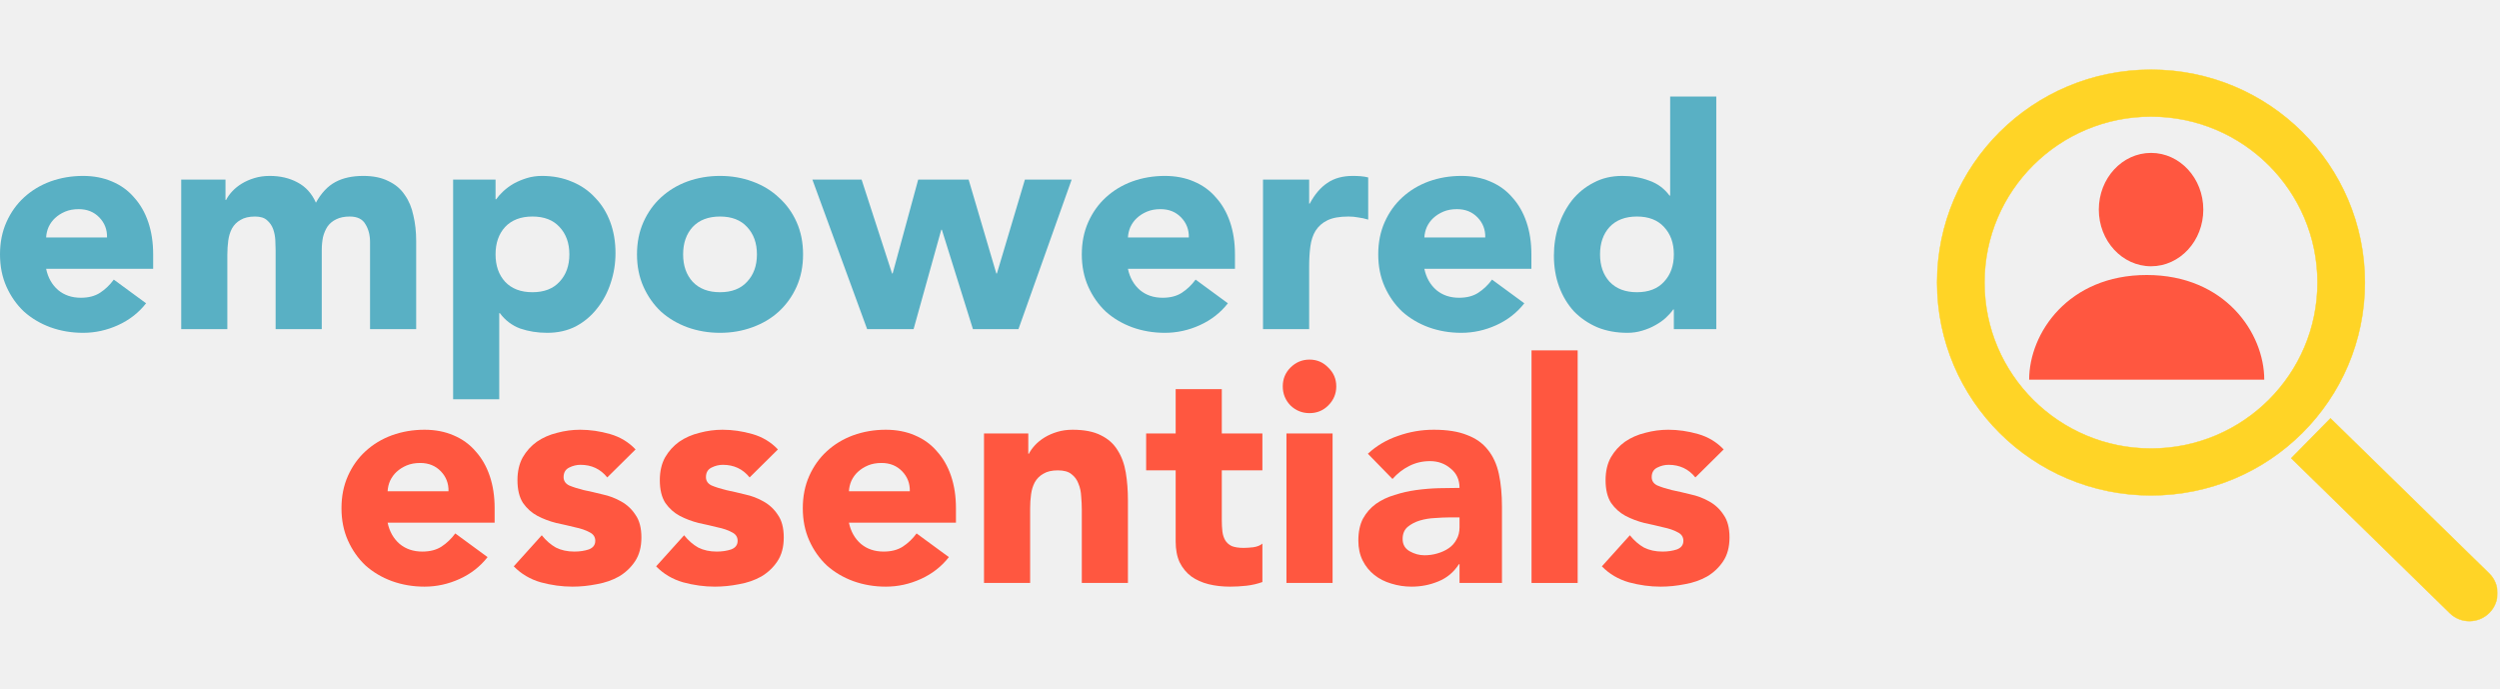
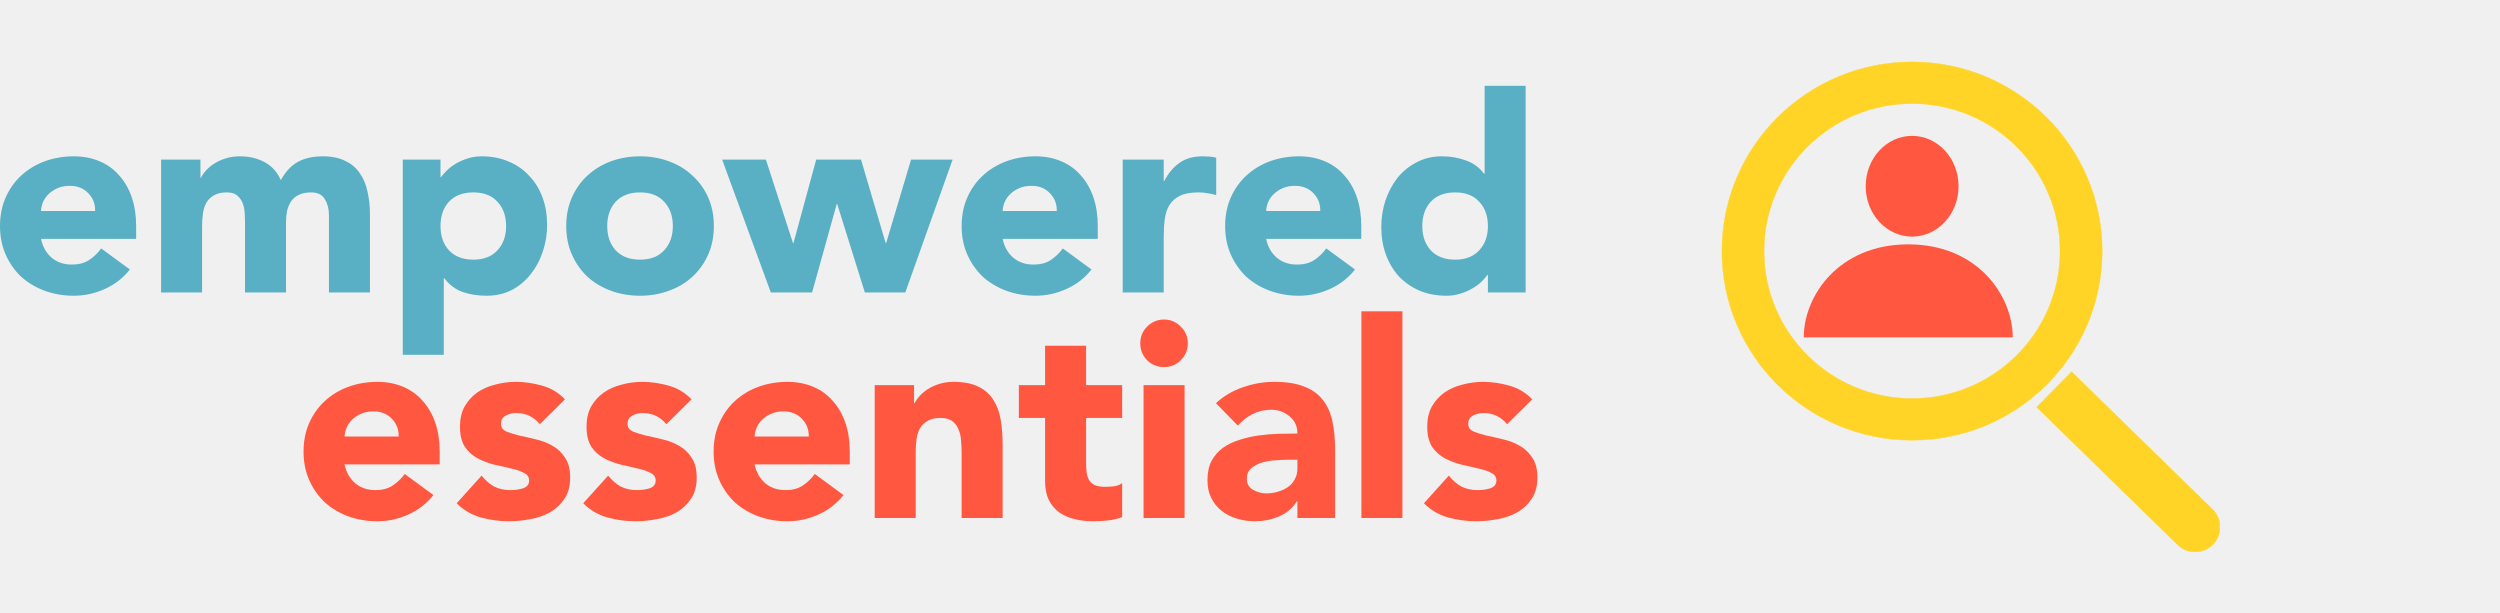
- <svg xmlns="http://www.w3.org/2000/svg" width="606" height="167" viewBox="0 0 606 167" fill="none">
+ <svg xmlns="http://www.w3.org/2000/svg" width="682" height="167" viewBox="0 0 682 167" fill="none">
  <path d="M118.233 135.045C116.443 137.332 114.18 139.097 111.446 140.34C108.711 141.583 105.877 142.204 102.944 142.204C100.16 142.204 97.525 141.757 95.039 140.862C92.603 139.967 90.465 138.699 88.625 137.058C86.835 135.368 85.418 133.354 84.374 131.018C83.33 128.681 82.808 126.071 82.808 123.187C82.808 120.303 83.33 117.693 84.374 115.356C85.418 113.019 86.835 111.031 88.625 109.39C90.465 107.699 92.603 106.407 95.039 105.512C97.525 104.617 100.16 104.169 102.944 104.169C105.529 104.169 107.866 104.617 109.954 105.512C112.092 106.407 113.882 107.699 115.324 109.39C116.816 111.031 117.959 113.019 118.755 115.356C119.55 117.693 119.948 120.303 119.948 123.187V126.692H93.995C94.442 128.83 95.412 130.545 96.903 131.838C98.395 133.081 100.234 133.702 102.422 133.702C104.262 133.702 105.803 133.305 107.046 132.509C108.339 131.664 109.457 130.595 110.402 129.302L118.233 135.045ZM108.761 119.085C108.811 117.196 108.189 115.58 106.897 114.238C105.604 112.895 103.938 112.224 101.9 112.224C100.657 112.224 99.563 112.423 98.618 112.821C97.674 113.218 96.853 113.74 96.157 114.387C95.511 114.983 94.989 115.704 94.591 116.549C94.243 117.345 94.044 118.19 93.995 119.085H108.761Z" fill="#FF5740" />
  <path d="M147.26 115.729C145.619 113.691 143.456 112.671 140.771 112.671C139.827 112.671 138.907 112.895 138.012 113.343C137.117 113.79 136.67 114.561 136.67 115.654C136.67 116.549 137.117 117.221 138.012 117.668C138.957 118.066 140.125 118.439 141.517 118.787C142.959 119.085 144.475 119.433 146.066 119.831C147.707 120.179 149.224 120.751 150.616 121.546C152.058 122.342 153.226 123.435 154.121 124.828C155.066 126.17 155.538 127.985 155.538 130.272C155.538 132.609 155.016 134.548 153.972 136.089C152.977 137.58 151.685 138.799 150.094 139.743C148.503 140.638 146.713 141.26 144.724 141.608C142.735 142.005 140.771 142.204 138.832 142.204C136.297 142.204 133.736 141.856 131.151 141.16C128.565 140.414 126.378 139.122 124.588 137.282L131.375 129.75C132.419 131.042 133.562 132.037 134.805 132.733C136.098 133.379 137.589 133.702 139.28 133.702C140.573 133.702 141.741 133.528 142.785 133.18C143.829 132.783 144.351 132.087 144.351 131.092C144.351 130.148 143.879 129.451 142.934 129.004C142.039 128.507 140.871 128.109 139.429 127.811C138.037 127.463 136.52 127.115 134.88 126.767C133.289 126.369 131.772 125.797 130.33 125.051C128.938 124.306 127.77 123.261 126.825 121.919C125.93 120.527 125.483 118.687 125.483 116.4C125.483 114.262 125.906 112.423 126.751 110.881C127.646 109.34 128.789 108.072 130.181 107.078C131.623 106.084 133.264 105.363 135.103 104.915C136.943 104.418 138.808 104.169 140.697 104.169C143.083 104.169 145.495 104.517 147.931 105.214C150.367 105.91 152.43 107.153 154.121 108.942L147.26 115.729Z" fill="#FF5740" />
  <path d="M181.781 115.729C180.141 113.691 177.978 112.671 175.293 112.671C174.348 112.671 173.428 112.895 172.534 113.343C171.639 113.79 171.191 114.561 171.191 115.654C171.191 116.549 171.639 117.221 172.534 117.668C173.478 118.066 174.647 118.439 176.039 118.787C177.481 119.085 178.997 119.433 180.588 119.831C182.229 120.179 183.745 120.751 185.137 121.546C186.579 122.342 187.747 123.435 188.642 124.828C189.587 126.17 190.059 127.985 190.059 130.272C190.059 132.609 189.537 134.548 188.493 136.089C187.499 137.58 186.206 138.799 184.615 139.743C183.024 140.638 181.234 141.26 179.246 141.608C177.257 142.005 175.293 142.204 173.354 142.204C170.818 142.204 168.258 141.856 165.672 141.16C163.087 140.414 160.899 139.122 159.109 137.282L165.896 129.75C166.94 131.042 168.084 132.037 169.327 132.733C170.619 133.379 172.111 133.702 173.801 133.702C175.094 133.702 176.262 133.528 177.307 133.18C178.351 132.783 178.873 132.087 178.873 131.092C178.873 130.148 178.4 129.451 177.456 129.004C176.561 128.507 175.392 128.109 173.951 127.811C172.558 127.463 171.042 127.115 169.401 126.767C167.81 126.369 166.294 125.797 164.852 125.051C163.46 124.306 162.291 123.261 161.347 121.919C160.452 120.527 160.004 118.687 160.004 116.4C160.004 114.262 160.427 112.423 161.272 110.881C162.167 109.34 163.311 108.072 164.703 107.078C166.145 106.084 167.785 105.363 169.625 104.915C171.465 104.418 173.329 104.169 175.218 104.169C177.605 104.169 180.016 104.517 182.452 105.214C184.889 105.91 186.952 107.153 188.642 108.942L181.781 115.729Z" fill="#FF5740" />
  <path d="M230.1 135.045C228.31 137.332 226.048 139.097 223.313 140.34C220.579 141.583 217.745 142.204 214.811 142.204C212.027 142.204 209.392 141.757 206.906 140.862C204.47 139.967 202.332 138.699 200.492 137.058C198.702 135.368 197.285 133.354 196.241 131.018C195.197 128.681 194.675 126.071 194.675 123.187C194.675 120.303 195.197 117.693 196.241 115.356C197.285 113.019 198.702 111.031 200.492 109.39C202.332 107.699 204.47 106.407 206.906 105.512C209.392 104.617 212.027 104.169 214.811 104.169C217.397 104.169 219.733 104.617 221.822 105.512C223.959 106.407 225.749 107.699 227.191 109.39C228.683 111.031 229.826 113.019 230.622 115.356C231.417 117.693 231.815 120.303 231.815 123.187V126.692H205.862C206.309 128.83 207.279 130.545 208.77 131.838C210.262 133.081 212.102 133.702 214.289 133.702C216.129 133.702 217.67 133.305 218.913 132.509C220.206 131.664 221.324 130.595 222.269 129.302L230.1 135.045ZM220.628 119.085C220.678 117.196 220.057 115.58 218.764 114.238C217.471 112.895 215.806 112.224 213.767 112.224C212.524 112.224 211.43 112.423 210.486 112.821C209.541 113.218 208.721 113.74 208.025 114.387C207.378 114.983 206.856 115.704 206.458 116.549C206.11 117.345 205.912 118.19 205.862 119.085H220.628Z" fill="#FF5740" />
  <path d="M238.618 105.064H249.357V109.987H249.506C249.854 109.29 250.352 108.594 250.998 107.898C251.644 107.202 252.415 106.581 253.31 106.034C254.205 105.487 255.224 105.04 256.368 104.692C257.511 104.343 258.754 104.169 260.096 104.169C262.93 104.169 265.217 104.617 266.958 105.512C268.698 106.357 270.04 107.55 270.985 109.092C271.979 110.633 272.65 112.448 272.998 114.536C273.346 116.624 273.52 118.886 273.52 121.322V141.309H262.334V123.56C262.334 122.516 262.284 121.447 262.185 120.353C262.135 119.209 261.911 118.165 261.513 117.221C261.165 116.276 260.594 115.505 259.798 114.909C259.052 114.312 257.959 114.014 256.517 114.014C255.075 114.014 253.906 114.287 253.012 114.834C252.117 115.331 251.42 116.027 250.923 116.922C250.476 117.768 250.178 118.737 250.028 119.831C249.879 120.925 249.805 122.068 249.805 123.261V141.309H238.618V105.064Z" fill="#FF5740" />
  <path d="M306.127 114.014H296.283V126.095C296.283 127.09 296.333 128.01 296.432 128.855C296.532 129.65 296.755 130.346 297.103 130.943C297.452 131.54 297.974 132.012 298.67 132.36C299.415 132.658 300.385 132.807 301.578 132.807C302.175 132.807 302.945 132.758 303.89 132.658C304.884 132.509 305.63 132.211 306.127 131.763V141.086C304.884 141.533 303.592 141.831 302.249 141.981C300.907 142.13 299.589 142.204 298.297 142.204C296.407 142.204 294.667 142.005 293.076 141.608C291.485 141.21 290.093 140.588 288.9 139.743C287.707 138.848 286.762 137.705 286.066 136.313C285.42 134.921 285.096 133.23 285.096 131.241V114.014H277.937V105.064H285.096V94.325H296.283V105.064H306.127V114.014Z" fill="#FF5740" />
  <path d="M311.961 105.064H323.148V141.309H311.961V105.064ZM311.066 93.654C311.066 91.864 311.688 90.348 312.931 89.105C314.224 87.812 315.765 87.166 317.555 87.166C319.345 87.166 320.861 87.812 322.104 89.105C323.397 90.348 324.043 91.864 324.043 93.654C324.043 95.444 323.397 96.985 322.104 98.278C320.861 99.521 319.345 100.142 317.555 100.142C315.765 100.142 314.224 99.521 312.931 98.278C311.688 96.985 311.066 95.444 311.066 93.654Z" fill="#FF5740" />
  <path d="M353.931 136.76H353.782C352.539 138.699 350.874 140.091 348.786 140.936C346.747 141.782 344.584 142.204 342.297 142.204C340.607 142.204 338.966 141.956 337.375 141.459C335.834 141.011 334.467 140.315 333.273 139.37C332.08 138.426 331.135 137.257 330.439 135.865C329.743 134.473 329.395 132.857 329.395 131.018C329.395 128.929 329.768 127.164 330.514 125.723C331.309 124.281 332.353 123.087 333.646 122.143C334.989 121.198 336.505 120.477 338.195 119.98C339.886 119.433 341.626 119.035 343.416 118.787C345.255 118.538 347.07 118.389 348.86 118.339C350.7 118.29 352.39 118.265 353.931 118.265C353.931 116.276 353.21 114.71 351.769 113.566C350.377 112.373 348.711 111.776 346.772 111.776C344.932 111.776 343.242 112.174 341.701 112.97C340.209 113.715 338.867 114.76 337.673 116.102L331.707 109.987C333.795 108.048 336.232 106.606 339.016 105.661C341.8 104.667 344.684 104.169 347.667 104.169C350.948 104.169 353.633 104.592 355.721 105.437C357.859 106.233 359.55 107.426 360.793 109.017C362.085 110.608 362.98 112.572 363.477 114.909C363.975 117.196 364.223 119.856 364.223 122.889V141.309H353.931V136.76ZM351.172 125.424C350.327 125.424 349.258 125.474 347.965 125.573C346.722 125.623 345.504 125.822 344.311 126.17C343.167 126.518 342.173 127.04 341.328 127.736C340.532 128.432 340.134 129.402 340.134 130.645C340.134 131.987 340.706 132.981 341.85 133.628C342.993 134.274 344.187 134.597 345.43 134.597C346.523 134.597 347.567 134.448 348.562 134.15C349.606 133.852 350.526 133.429 351.321 132.882C352.117 132.335 352.738 131.639 353.186 130.794C353.683 129.949 353.931 128.954 353.931 127.811V125.424H351.172Z" fill="#FF5740" />
  <path d="M371.391 84.928H382.578V141.309H371.391V84.928Z" fill="#FF5740" />
  <path d="M411.124 115.729C409.483 113.691 407.32 112.671 404.635 112.671C403.691 112.671 402.771 112.895 401.876 113.343C400.981 113.79 400.533 114.561 400.533 115.654C400.533 116.549 400.981 117.221 401.876 117.668C402.82 118.066 403.989 118.439 405.381 118.787C406.823 119.085 408.339 119.433 409.93 119.831C411.571 120.179 413.087 120.751 414.48 121.546C415.921 122.342 417.09 123.435 417.985 124.828C418.929 126.17 419.402 127.985 419.402 130.272C419.402 132.609 418.88 134.548 417.836 136.089C416.841 137.58 415.548 138.799 413.957 139.743C412.366 140.638 410.577 141.26 408.588 141.608C406.599 142.005 404.635 142.204 402.696 142.204C400.161 142.204 397.6 141.856 395.015 141.16C392.429 140.414 390.242 139.122 388.452 137.282L395.238 129.75C396.282 131.042 397.426 132.037 398.669 132.733C399.962 133.379 401.453 133.702 403.144 133.702C404.436 133.702 405.605 133.528 406.649 133.18C407.693 132.783 408.215 132.087 408.215 131.092C408.215 130.148 407.743 129.451 406.798 129.004C405.903 128.507 404.735 128.109 403.293 127.811C401.901 127.463 400.384 127.115 398.744 126.767C397.153 126.369 395.636 125.797 394.194 125.051C392.802 124.306 391.634 123.261 390.689 121.919C389.794 120.527 389.347 118.687 389.347 116.4C389.347 114.262 389.769 112.423 390.615 110.881C391.509 109.34 392.653 108.072 394.045 107.078C395.487 106.084 397.128 105.363 398.967 104.915C400.807 104.418 402.671 104.169 404.561 104.169C406.947 104.169 409.359 104.517 411.795 105.214C414.231 105.91 416.294 107.153 417.985 108.942L411.124 115.729Z" fill="#FF5740" />
  <path d="M35.425 73.518C33.635 75.805 31.372 77.57 28.638 78.813C25.904 80.056 23.07 80.677 20.136 80.677C17.352 80.677 14.717 80.23 12.231 79.335C9.795 78.44 7.657 77.172 5.817 75.531C4.027 73.841 2.61 71.827 1.566 69.491C0.522 67.154 0 64.544 0 61.66C0 58.776 0.522 56.166 1.566 53.829C2.61 51.492 4.027 49.504 5.817 47.863C7.657 46.173 9.795 44.88 12.231 43.985C14.717 43.09 17.352 42.642 20.136 42.642C22.721 42.642 25.058 43.09 27.146 43.985C29.284 44.88 31.074 46.173 32.516 47.863C34.008 49.504 35.151 51.492 35.947 53.829C36.742 56.166 37.14 58.776 37.14 61.66V65.165H11.187C11.634 67.303 12.604 69.018 14.095 70.311C15.587 71.554 17.426 72.175 19.614 72.175C21.454 72.175 22.995 71.778 24.238 70.982C25.531 70.137 26.649 69.068 27.594 67.775L35.425 73.518ZM25.953 57.558C26.003 55.669 25.381 54.053 24.089 52.711C22.796 51.368 21.131 50.697 19.092 50.697C17.849 50.697 16.755 50.896 15.811 51.294C14.866 51.691 14.046 52.213 13.35 52.86C12.703 53.456 12.181 54.177 11.783 55.023C11.435 55.818 11.236 56.663 11.187 57.558H25.953Z" fill="#59B0C4" />
  <path d="M43.943 43.538H54.682V48.46H54.831C55.179 47.764 55.676 47.068 56.323 46.371C56.969 45.675 57.74 45.054 58.635 44.507C59.53 43.96 60.549 43.513 61.692 43.165C62.836 42.816 64.079 42.642 65.421 42.642C67.957 42.642 70.194 43.165 72.133 44.209C74.122 45.253 75.614 46.894 76.608 49.131C77.901 46.794 79.467 45.129 81.306 44.134C83.146 43.14 85.408 42.642 88.093 42.642C90.529 42.642 92.568 43.065 94.209 43.91C95.899 44.706 97.216 45.825 98.161 47.266C99.156 48.658 99.852 50.324 100.249 52.263C100.697 54.152 100.921 56.191 100.921 58.379V79.782H89.734V58.677C89.734 56.986 89.361 55.544 88.615 54.351C87.919 53.108 86.651 52.487 84.812 52.487C83.519 52.487 82.425 52.711 81.53 53.158C80.685 53.556 79.989 54.128 79.442 54.873C78.945 55.619 78.572 56.489 78.323 57.484C78.124 58.478 78.025 59.522 78.025 60.616V79.782H66.838V60.616C66.838 59.969 66.813 59.174 66.764 58.229C66.714 57.285 66.54 56.39 66.242 55.544C65.943 54.699 65.446 53.978 64.75 53.382C64.104 52.785 63.134 52.487 61.842 52.487C60.4 52.487 59.231 52.76 58.336 53.307C57.441 53.804 56.745 54.5 56.248 55.395C55.801 56.241 55.502 57.21 55.353 58.304C55.204 59.398 55.13 60.541 55.13 61.734V79.782H43.943V43.538Z" fill="#59B0C4" />
  <path d="M109.879 43.538H120.17V48.31H120.32C120.767 47.664 121.339 47.018 122.035 46.371C122.781 45.675 123.626 45.054 124.571 44.507C125.565 43.96 126.634 43.513 127.777 43.165C128.921 42.816 130.139 42.642 131.432 42.642C134.117 42.642 136.553 43.115 138.74 44.059C140.928 44.954 142.792 46.247 144.334 47.938C145.925 49.578 147.143 51.542 147.988 53.829C148.833 56.116 149.256 58.627 149.256 61.362C149.256 63.897 148.858 66.334 148.063 68.67C147.317 70.957 146.223 72.996 144.781 74.786C143.389 76.576 141.674 78.017 139.635 79.111C137.597 80.155 135.285 80.677 132.7 80.677C130.363 80.677 128.175 80.329 126.137 79.633C124.148 78.888 122.507 77.644 121.214 75.904H121.065V96.786H109.879V43.538ZM120.17 61.66C120.17 64.394 120.941 66.607 122.482 68.297C124.073 69.988 126.286 70.833 129.12 70.833C131.954 70.833 134.141 69.988 135.683 68.297C137.274 66.607 138.069 64.394 138.069 61.66C138.069 58.925 137.274 56.713 135.683 55.023C134.141 53.332 131.954 52.487 129.12 52.487C126.286 52.487 124.073 53.332 122.482 55.023C120.941 56.713 120.17 58.925 120.17 61.66Z" fill="#59B0C4" />
  <path d="M154.468 61.66C154.468 58.776 154.99 56.166 156.034 53.829C157.078 51.492 158.495 49.504 160.285 47.863C162.124 46.173 164.262 44.88 166.698 43.985C169.184 43.09 171.819 42.642 174.604 42.642C177.388 42.642 179.998 43.09 182.434 43.985C184.92 44.88 187.058 46.173 188.848 47.863C190.688 49.504 192.13 51.492 193.174 53.829C194.218 56.166 194.74 58.776 194.74 61.66C194.74 64.544 194.218 67.154 193.174 69.491C192.13 71.827 190.688 73.841 188.848 75.531C187.058 77.172 184.92 78.44 182.434 79.335C179.998 80.23 177.388 80.677 174.604 80.677C171.819 80.677 169.184 80.23 166.698 79.335C164.262 78.44 162.124 77.172 160.285 75.531C158.495 73.841 157.078 71.827 156.034 69.491C154.99 67.154 154.468 64.544 154.468 61.66ZM165.654 61.66C165.654 64.394 166.425 66.607 167.966 68.297C169.557 69.988 171.77 70.833 174.604 70.833C177.438 70.833 179.625 69.988 181.167 68.297C182.758 66.607 183.553 64.394 183.553 61.66C183.553 58.925 182.758 56.713 181.167 55.023C179.625 53.332 177.438 52.487 174.604 52.487C171.77 52.487 169.557 53.332 167.966 55.023C166.425 56.713 165.654 58.925 165.654 61.66Z" fill="#59B0C4" />
  <path d="M197.003 43.538H208.936L216.319 66.284H216.468L222.658 43.538H234.889L241.601 66.284H241.75L248.537 43.538H259.873L246.971 79.782H235.933L228.401 55.694H228.252L221.54 79.782H210.278L197.003 43.538Z" fill="#59B0C4" />
  <path d="M297.759 73.518C295.969 75.805 293.707 77.57 290.972 78.813C288.238 80.056 285.404 80.677 282.47 80.677C279.686 80.677 277.051 80.23 274.565 79.335C272.129 78.44 269.991 77.172 268.151 75.531C266.362 73.841 264.945 71.827 263.9 69.491C262.856 67.154 262.334 64.544 262.334 61.66C262.334 58.776 262.856 56.166 263.9 53.829C264.945 51.492 266.362 49.504 268.151 47.863C269.991 46.173 272.129 44.88 274.565 43.985C277.051 43.09 279.686 42.642 282.47 42.642C285.056 42.642 287.393 43.09 289.481 43.985C291.619 44.88 293.409 46.173 294.85 47.863C296.342 49.504 297.485 51.492 298.281 53.829C299.076 56.166 299.474 58.776 299.474 61.66V65.165H273.521C273.969 67.303 274.938 69.018 276.43 70.311C277.921 71.554 279.761 72.175 281.948 72.175C283.788 72.175 285.329 71.778 286.572 70.982C287.865 70.137 288.984 69.068 289.928 67.775L297.759 73.518ZM288.288 57.558C288.337 55.669 287.716 54.053 286.423 52.711C285.13 51.368 283.465 50.697 281.426 50.697C280.183 50.697 279.09 50.896 278.145 51.294C277.2 51.691 276.38 52.213 275.684 52.86C275.037 53.456 274.515 54.177 274.118 55.023C273.77 55.818 273.571 56.663 273.521 57.558H288.288Z" fill="#59B0C4" />
  <path d="M306.277 43.538H317.464V49.355H317.613C318.806 47.117 320.223 45.452 321.864 44.358C323.505 43.214 325.568 42.642 328.054 42.642C328.7 42.642 329.347 42.667 329.993 42.717C330.639 42.767 331.236 42.866 331.783 43.015V53.233C330.987 52.984 330.192 52.81 329.396 52.711C328.651 52.561 327.855 52.487 327.01 52.487C324.872 52.487 323.182 52.785 321.939 53.382C320.696 53.978 319.726 54.824 319.03 55.917C318.384 56.962 317.961 58.229 317.762 59.721C317.563 61.212 317.464 62.853 317.464 64.643V79.782H306.277V43.538Z" fill="#59B0C4" />
  <path d="M369.642 73.518C367.852 75.805 365.59 77.57 362.856 78.813C360.121 80.056 357.287 80.677 354.354 80.677C351.57 80.677 348.934 80.23 346.449 79.335C344.012 78.44 341.874 77.172 340.035 75.531C338.245 73.841 336.828 71.827 335.784 69.491C334.74 67.154 334.218 64.544 334.218 61.66C334.218 58.776 334.74 56.166 335.784 53.829C336.828 51.492 338.245 49.504 340.035 47.863C341.874 46.173 344.012 44.88 346.449 43.985C348.934 43.09 351.57 42.642 354.354 42.642C356.939 42.642 359.276 43.09 361.364 43.985C363.502 44.88 365.292 46.173 366.734 47.863C368.225 49.504 369.369 51.492 370.164 53.829C370.96 56.166 371.358 58.776 371.358 61.66V65.165H345.404C345.852 67.303 346.821 69.018 348.313 70.311C349.805 71.554 351.644 72.175 353.832 72.175C355.671 72.175 357.213 71.778 358.456 70.982C359.748 70.137 360.867 69.068 361.812 67.775L369.642 73.518ZM360.171 57.558C360.221 55.669 359.599 54.053 358.306 52.711C357.014 51.368 355.348 50.697 353.31 50.697C352.067 50.697 350.973 50.896 350.028 51.294C349.084 51.691 348.263 52.213 347.567 52.86C346.921 53.456 346.399 54.177 346.001 55.023C345.653 55.818 345.454 56.663 345.404 57.558H360.171Z" fill="#59B0C4" />
  <path d="M416.195 79.782H405.904V75.009H405.754C405.307 75.656 404.71 76.327 403.965 77.023C403.269 77.669 402.423 78.266 401.429 78.813C400.484 79.36 399.415 79.807 398.222 80.155C397.079 80.503 395.885 80.677 394.642 80.677C391.958 80.677 389.521 80.23 387.334 79.335C385.146 78.39 383.257 77.098 381.666 75.457C380.124 73.766 378.931 71.778 378.086 69.491C377.241 67.204 376.818 64.693 376.818 61.958C376.818 59.423 377.191 57.011 377.937 54.724C378.732 52.387 379.826 50.324 381.218 48.534C382.66 46.744 384.4 45.327 386.439 44.283C388.477 43.189 390.789 42.642 393.374 42.642C395.711 42.642 397.874 43.015 399.863 43.761C401.901 44.457 403.567 45.675 404.86 47.416H405.009V23.401H416.195V79.782ZM405.904 61.66C405.904 58.925 405.108 56.713 403.517 55.023C401.976 53.332 399.788 52.487 396.954 52.487C394.12 52.487 391.908 53.332 390.317 55.023C388.776 56.713 388.005 58.925 388.005 61.66C388.005 64.394 388.776 66.607 390.317 68.297C391.908 69.988 394.12 70.833 396.954 70.833C399.788 70.833 401.976 69.988 403.517 68.297C405.108 66.607 405.904 64.394 405.904 61.66Z" fill="#59B0C4" />
  <g clip-path="url(#clip0_3912_38)">
    <path d="M521.626 64.545C528.623 64.545 534.295 58.393 534.295 50.804C534.295 43.216 528.623 37.064 521.626 37.064C514.629 37.064 508.957 43.216 508.957 50.804C508.957 58.393 514.629 64.545 521.626 64.545Z" fill="#FF5740" />
    <path d="M492.065 92.026C492.065 80.751 501.567 66.659 520.57 66.659C539.574 66.659 549.076 80.751 549.076 92.026H492.065Z" fill="#FF5740" />
    <path d="M603.606 138.975C606.278 141.583 606.311 145.863 603.681 148.532C601.051 151.201 596.752 151.252 594.081 148.643L555.605 111.073L565.128 101.405L603.606 138.975Z" fill="#FFD426" stroke="#FFD426" stroke-width="0.1" stroke-linecap="round" />
    <path d="M561.983 68.489C561.983 46.238 543.872 28.262 521.609 28.261C499.345 28.261 481.234 46.238 481.234 68.489C481.235 90.74 499.346 108.716 521.609 108.716C543.872 108.716 561.983 90.74 561.983 68.489ZM573.481 68.489C573.481 96.953 550.291 120.09 521.609 120.09C492.926 120.09 469.736 96.953 469.736 68.489C469.736 40.025 492.926 16.888 521.609 16.888C550.291 16.888 573.481 40.025 573.481 68.489Z" fill="#FFD426" stroke="#FFD426" stroke-width="0.1" />
  </g>
  <defs>
    <clipPath id="clip0_3912_38">
      <rect width="141.471" height="167" fill="white" transform="translate(464.077)" />
    </clipPath>
  </defs>
</svg>
